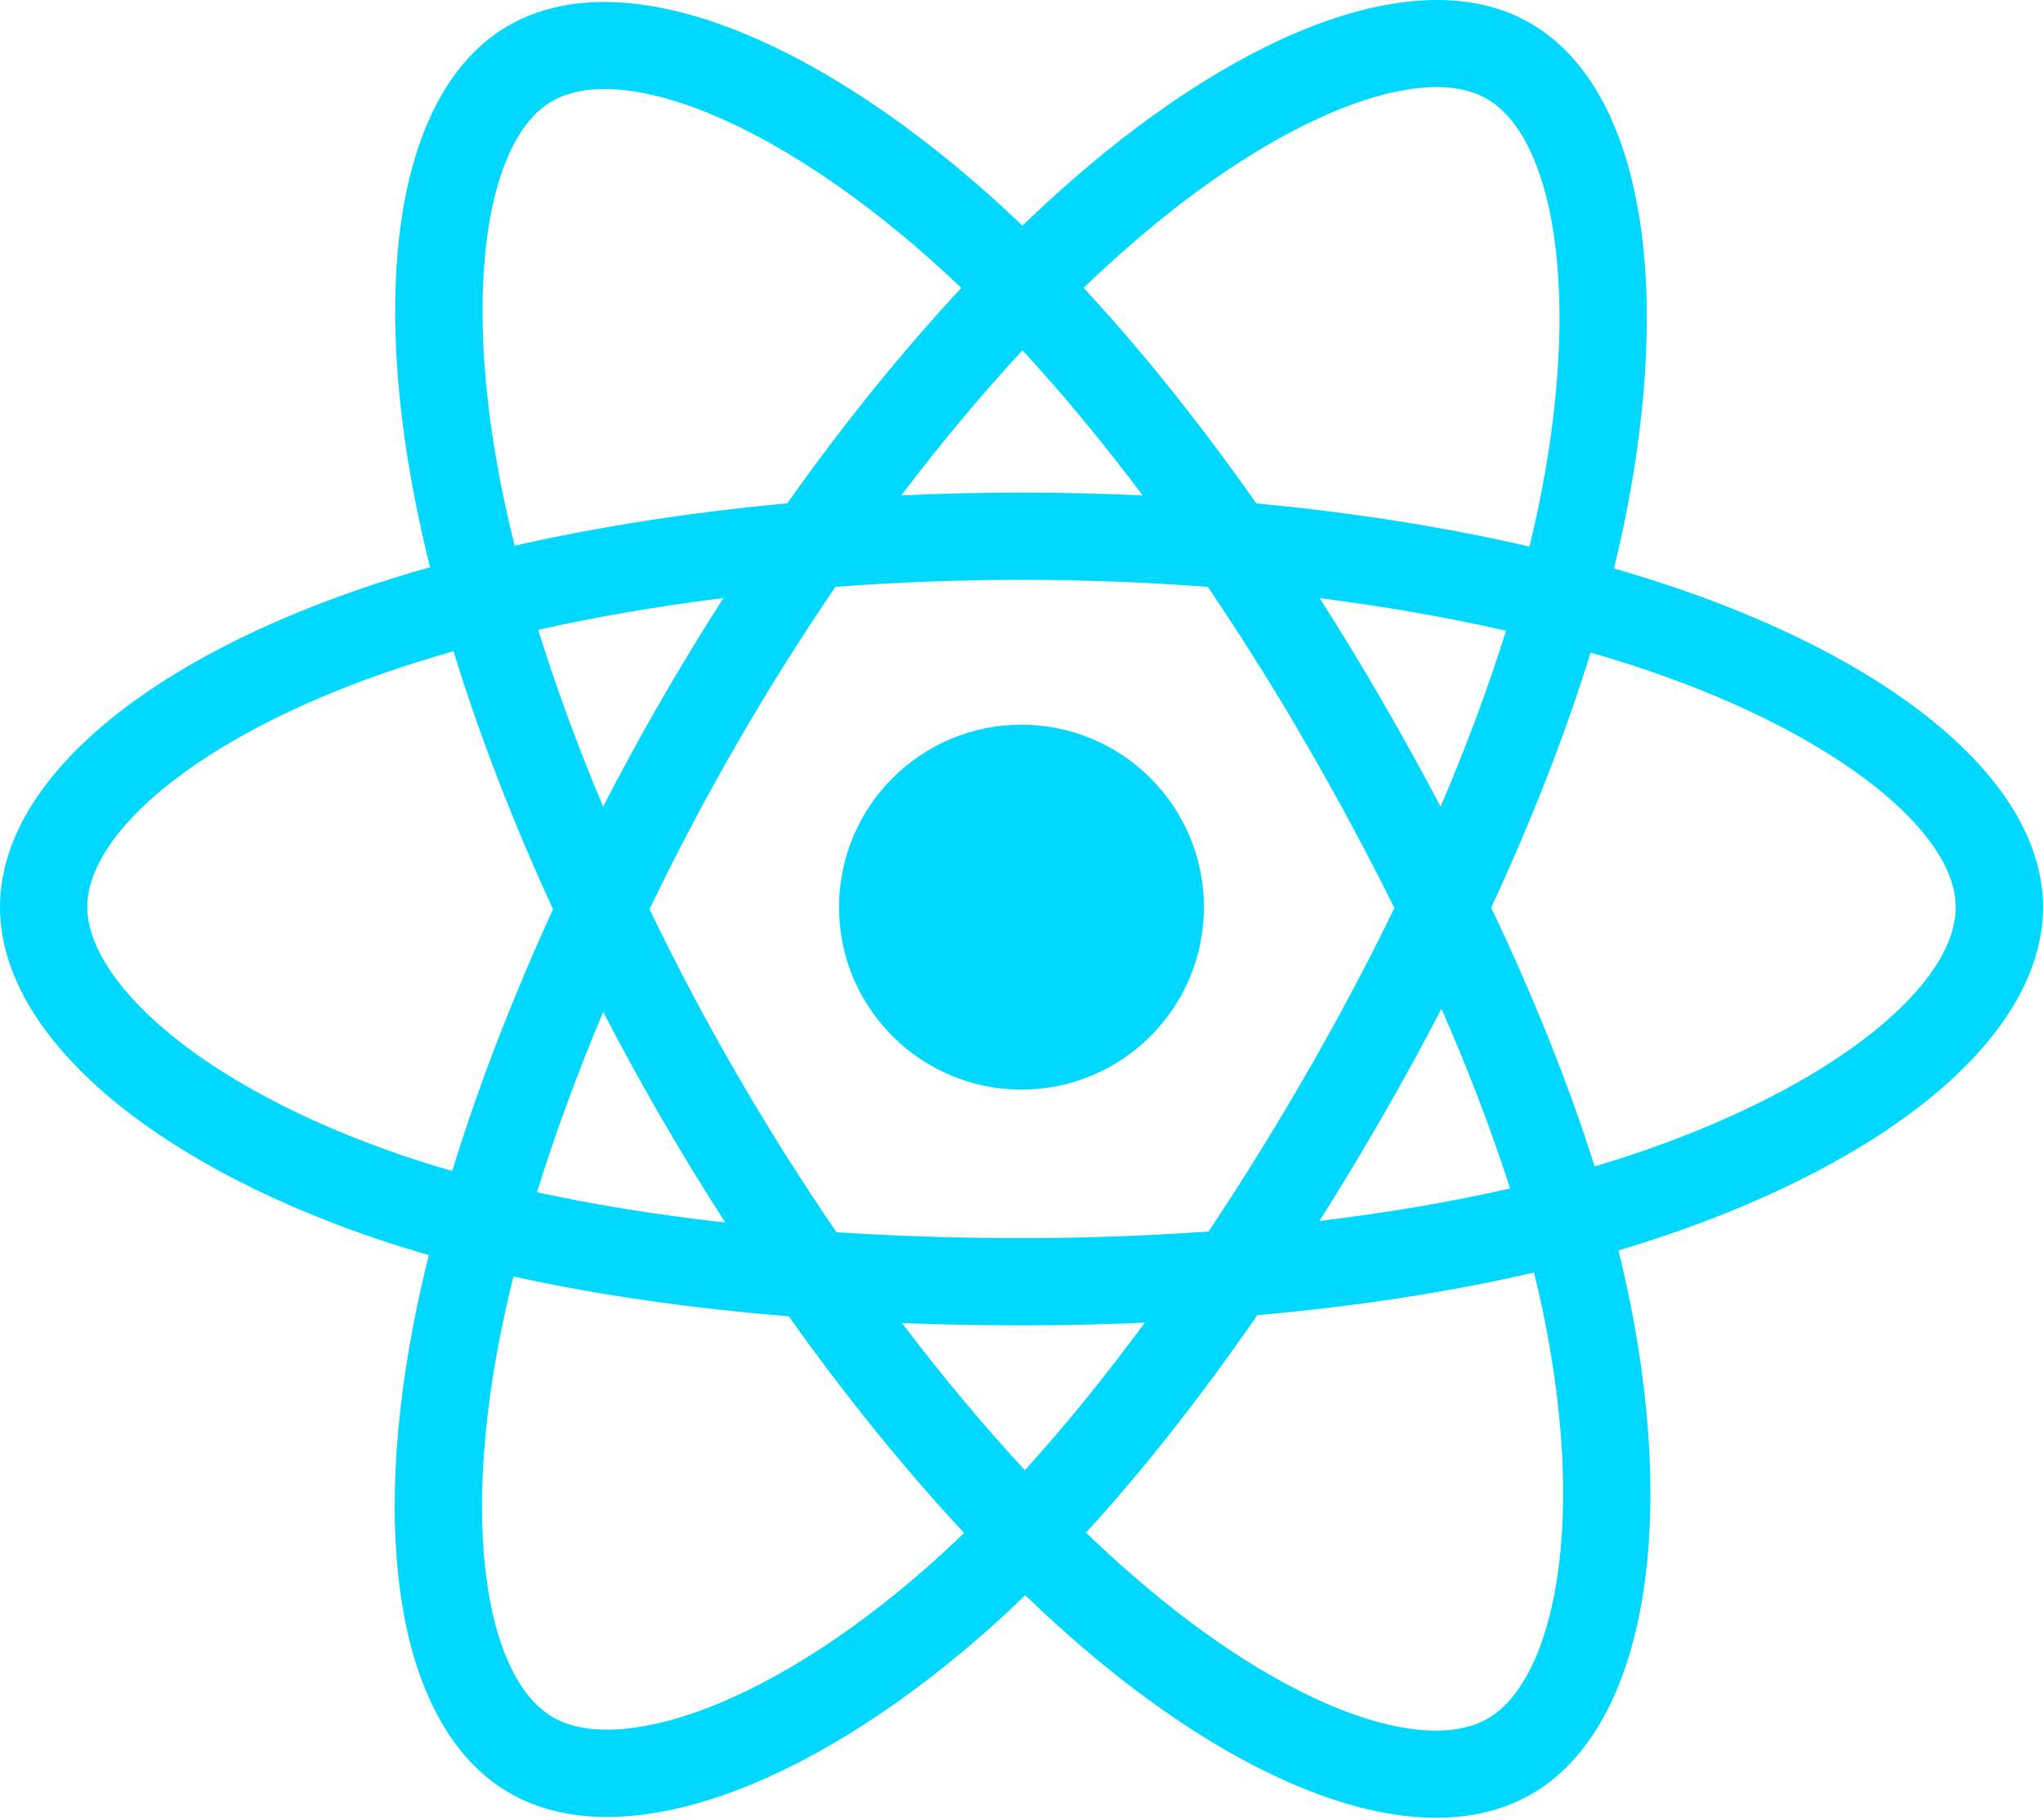
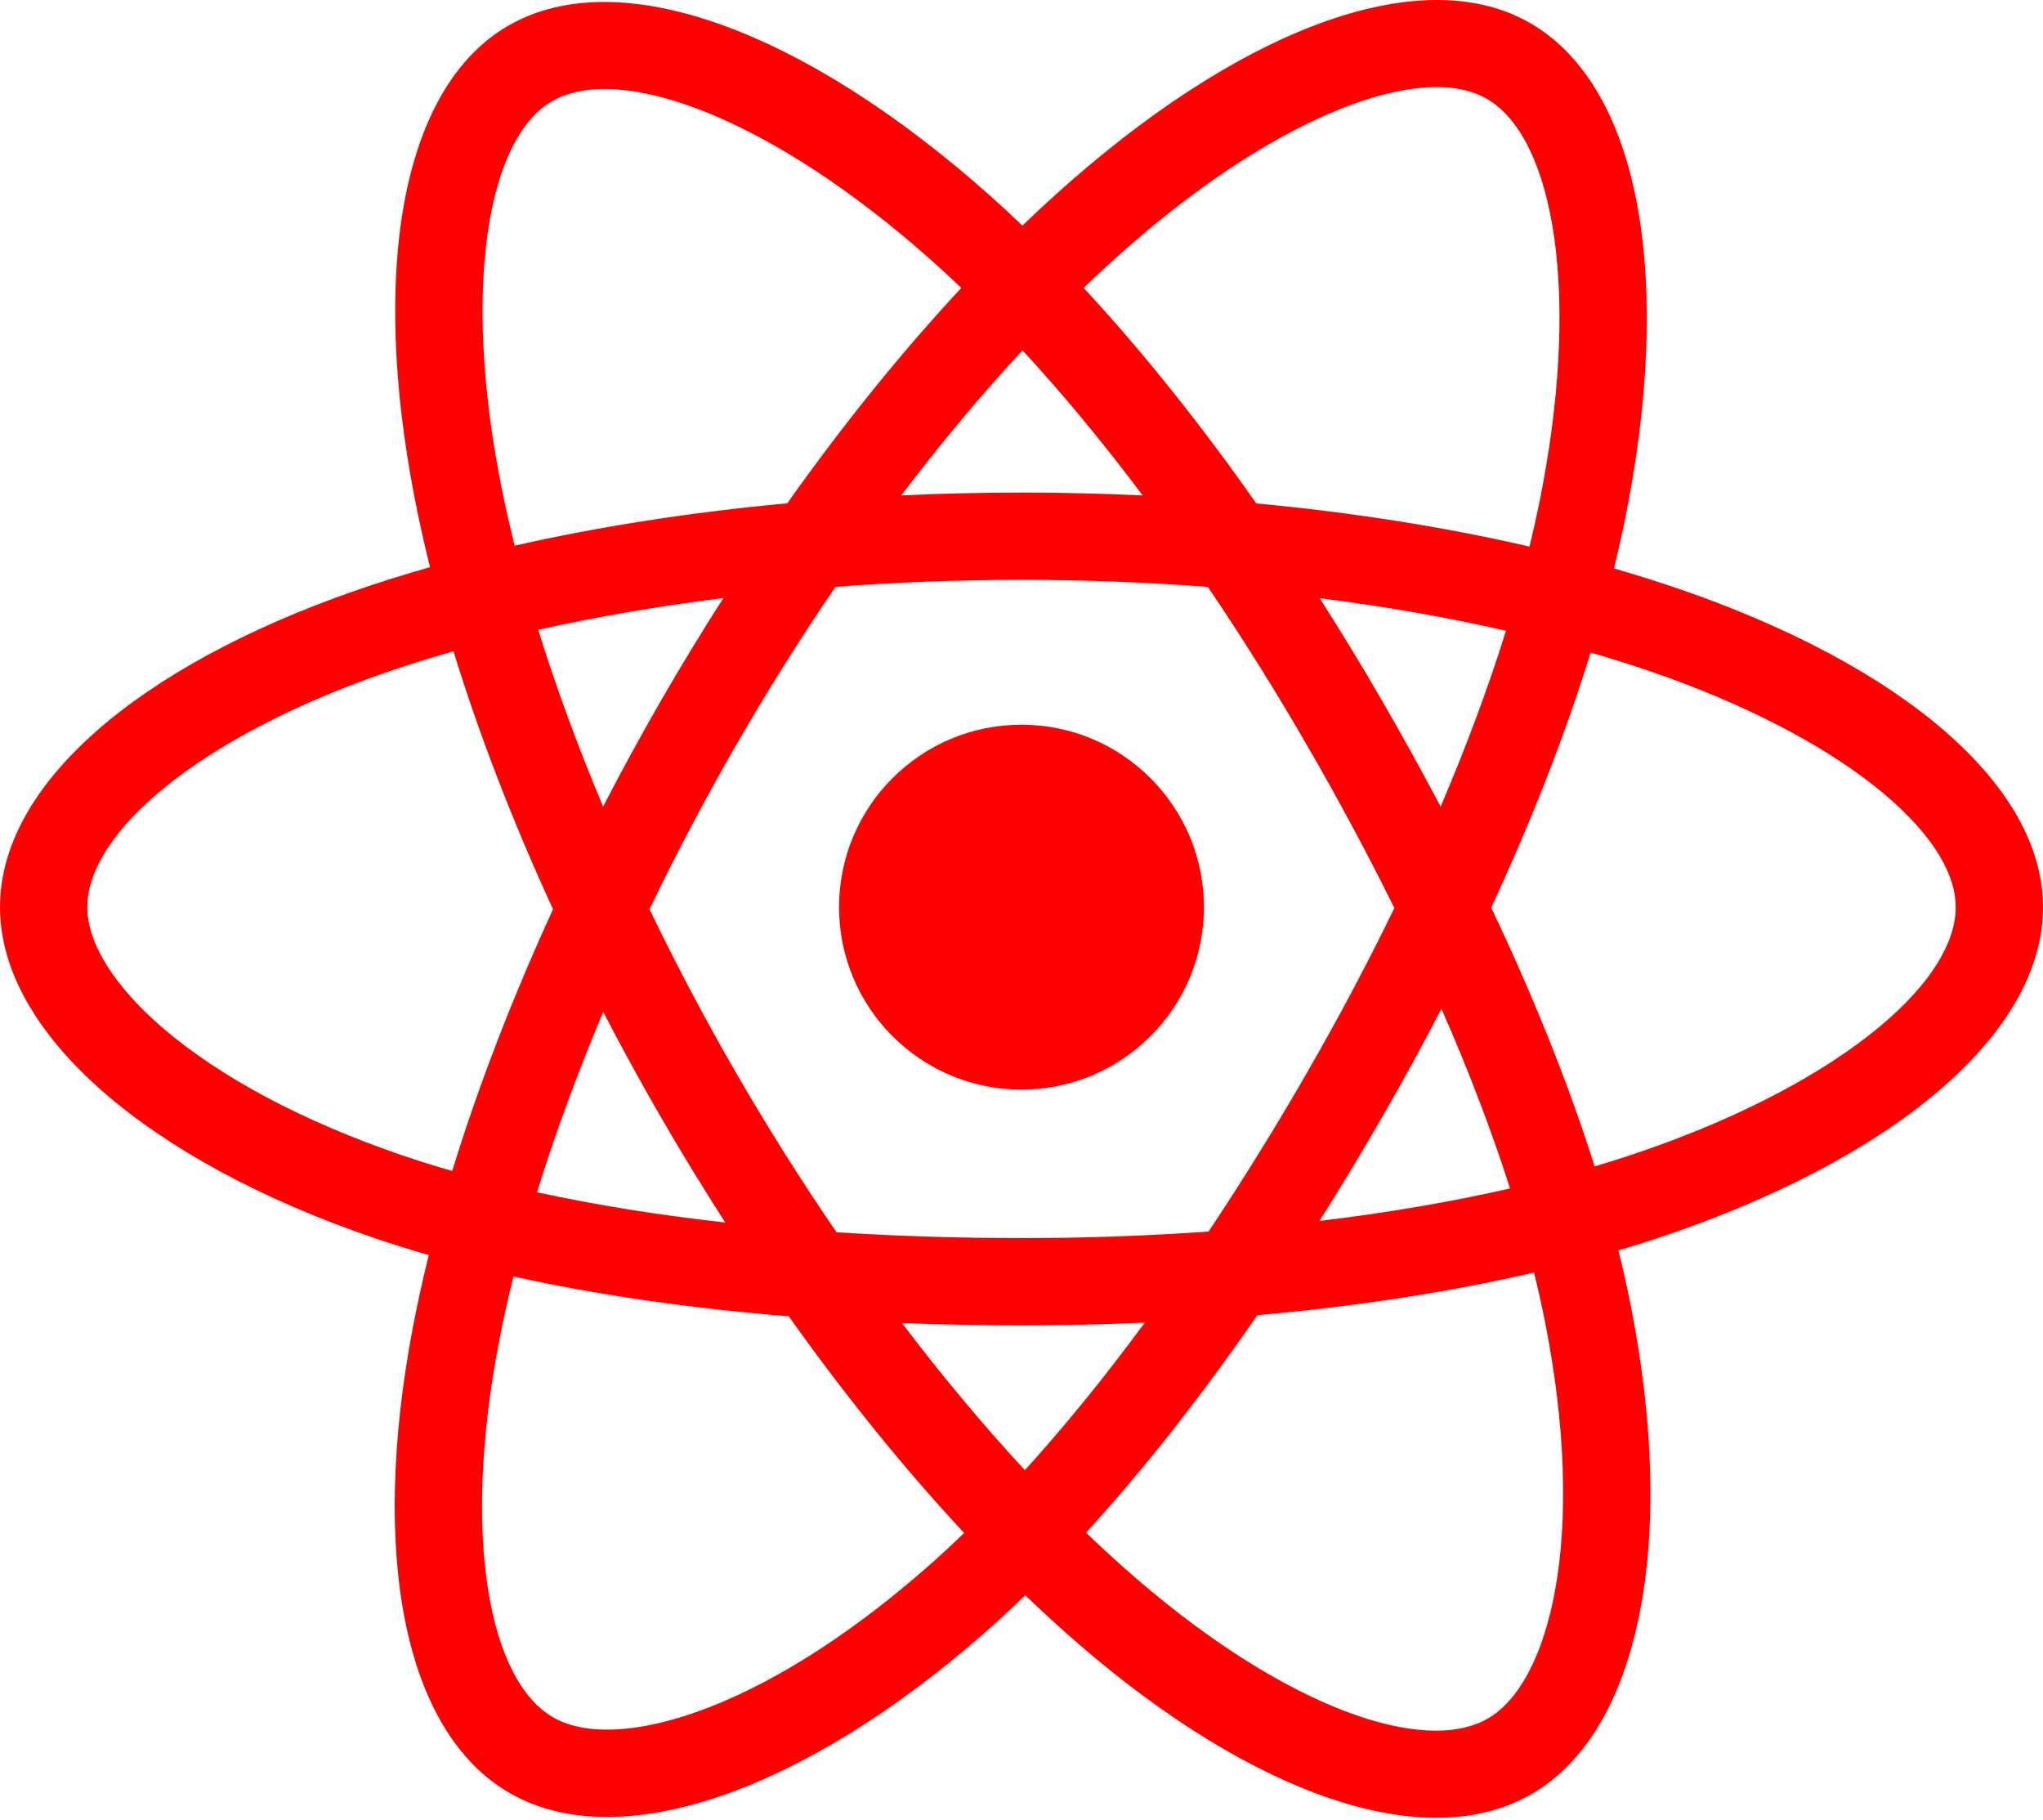
<svg xmlns="http://www.w3.org/2000/svg" aria-hidden="true" role="img" class="iconify iconify--logos" width="35.93" height="32" preserveAspectRatio="xMidYMid meet" viewBox="0 0 256 228">
-   <path fill="#00D8FF" d="M210.483 73.824a171.49 171.49 0 0 0-8.24-2.597c.465-1.9.893-3.777 1.273-5.621c6.238-30.281 2.16-54.676-11.769-62.708c-13.355-7.7-35.196.329-57.254 19.526a171.23 171.23 0 0 0-6.375 5.848a155.866 155.866 0 0 0-4.241-3.917C100.759 3.829 77.587-4.822 63.673 3.233C50.33 10.957 46.379 33.89 51.995 62.588a170.974 170.974 0 0 0 1.892 8.48c-3.28.932-6.445 1.924-9.474 2.98C17.309 83.498 0 98.307 0 113.668c0 15.865 18.582 31.778 46.812 41.427a145.52 145.52 0 0 0 6.921 2.165a167.467 167.467 0 0 0-2.01 9.138c-5.354 28.2-1.173 50.591 12.134 58.266c13.744 7.926 36.812-.22 59.273-19.855a145.567 145.567 0 0 0 5.342-4.923a168.064 168.064 0 0 0 6.92 6.314c21.758 18.722 43.246 26.282 56.54 18.586c13.731-7.949 18.194-32.003 12.4-61.268a145.016 145.016 0 0 0-1.535-6.842c1.62-.48 3.21-.974 4.76-1.488c29.348-9.723 48.443-25.443 48.443-41.52c0-15.417-17.868-30.326-45.517-39.844Zm-6.365 70.984c-1.4.463-2.836.91-4.3 1.345c-3.24-10.257-7.612-21.163-12.963-32.432c5.106-11 9.31-21.767 12.459-31.957c2.619.758 5.16 1.557 7.61 2.4c23.69 8.156 38.14 20.213 38.14 29.504c0 9.896-15.606 22.743-40.946 31.14Zm-10.514 20.834c2.562 12.94 2.927 24.64 1.23 33.787c-1.524 8.219-4.59 13.698-8.382 15.893c-8.067 4.67-25.32-1.4-43.927-17.412a156.726 156.726 0 0 1-6.437-5.87c7.214-7.889 14.423-17.06 21.459-27.246c12.376-1.098 24.068-2.894 34.671-5.345a134.17 134.17 0 0 1 1.386 6.193ZM87.276 214.515c-7.882 2.783-14.16 2.863-17.955.675c-8.075-4.657-11.432-22.636-6.853-46.752a156.923 156.923 0 0 1 1.869-8.499c10.486 2.32 22.093 3.988 34.498 4.994c7.084 9.967 14.501 19.128 21.976 27.15a134.668 134.668 0 0 1-4.877 4.492c-9.933 8.682-19.886 14.842-28.658 17.94ZM50.35 144.747c-12.483-4.267-22.792-9.812-29.858-15.863c-6.35-5.437-9.555-10.836-9.555-15.216c0-9.322 13.897-21.212 37.076-29.293c2.813-.98 5.757-1.905 8.812-2.773c3.204 10.42 7.406 21.315 12.477 32.332c-5.137 11.18-9.399 22.249-12.634 32.792a134.718 134.718 0 0 1-6.318-1.979Zm12.378-84.26c-4.811-24.587-1.616-43.134 6.425-47.789c8.564-4.958 27.502 2.111 47.463 19.835a144.318 144.318 0 0 1 3.841 3.545c-7.438 7.987-14.787 17.08-21.808 26.988c-12.04 1.116-23.565 2.908-34.161 5.309a160.342 160.342 0 0 1-1.76-7.887Zm110.427 27.268a347.8 347.8 0 0 0-7.785-12.803c8.168 1.033 15.994 2.404 23.343 4.08c-2.206 7.072-4.956 14.465-8.193 22.045a381.151 381.151 0 0 0-7.365-13.322Zm-45.032-43.861c5.044 5.465 10.096 11.566 15.065 18.186a322.04 322.04 0 0 0-30.257-.006c4.974-6.559 10.069-12.652 15.192-18.18ZM82.802 87.83a323.167 323.167 0 0 0-7.227 13.238c-3.184-7.553-5.909-14.98-8.134-22.152c7.304-1.634 15.093-2.97 23.209-3.984a321.524 321.524 0 0 0-7.848 12.897Zm8.081 65.352c-8.385-.936-16.291-2.203-23.593-3.793c2.26-7.3 5.045-14.885 8.298-22.6a321.187 321.187 0 0 0 7.257 13.246c2.594 4.48 5.28 8.868 8.038 13.147Zm37.542 31.03c-5.184-5.592-10.354-11.779-15.403-18.433c4.902.192 9.899.29 14.978.29c5.218 0 10.376-.117 15.453-.343c-4.985 6.774-10.018 12.97-15.028 18.486Zm52.198-57.817c3.422 7.8 6.306 15.345 8.596 22.52c-7.422 1.694-15.436 3.058-23.88 4.071a382.417 382.417 0 0 0 7.859-13.026a347.403 347.403 0 0 0 7.425-13.565Zm-16.898 8.101a358.557 358.557 0 0 1-12.281 19.815a329.4 329.4 0 0 1-23.444.823c-7.967 0-15.716-.248-23.178-.732a310.202 310.202 0 0 1-12.513-19.846h.001a307.41 307.41 0 0 1-10.923-20.627a310.278 310.278 0 0 1 10.89-20.637l-.001.001a307.318 307.318 0 0 1 12.413-19.761c7.613-.576 15.42-.876 23.31-.876H128c7.926 0 15.743.303 23.354.883a329.357 329.357 0 0 1 12.335 19.695a358.489 358.489 0 0 1 11.036 20.54a329.472 329.472 0 0 1-11 20.722Zm22.56-122.124c8.572 4.944 11.906 24.881 6.52 51.026c-.344 1.668-.73 3.367-1.15 5.09c-10.622-2.452-22.155-4.275-34.23-5.408c-7.034-10.017-14.323-19.124-21.64-27.008a160.789 160.789 0 0 1 5.888-5.4c18.9-16.447 36.564-22.941 44.612-18.3ZM128 90.808c12.625 0 22.86 10.235 22.86 22.86s-10.235 22.86-22.86 22.86s-22.86-10.235-22.86-22.86s10.235-22.86 22.86-22.86Z" />
+   <path fill="#f00" d="M210.483 73.824a171.49 171.49 0 0 0-8.24-2.597c.465-1.9.893-3.777 1.273-5.621c6.238-30.281 2.16-54.676-11.769-62.708c-13.355-7.7-35.196.329-57.254 19.526a171.23 171.23 0 0 0-6.375 5.848a155.866 155.866 0 0 0-4.241-3.917C100.759 3.829 77.587-4.822 63.673 3.233C50.33 10.957 46.379 33.89 51.995 62.588a170.974 170.974 0 0 0 1.892 8.48c-3.28.932-6.445 1.924-9.474 2.98C17.309 83.498 0 98.307 0 113.668c0 15.865 18.582 31.778 46.812 41.427a145.52 145.52 0 0 0 6.921 2.165a167.467 167.467 0 0 0-2.01 9.138c-5.354 28.2-1.173 50.591 12.134 58.266c13.744 7.926 36.812-.22 59.273-19.855a145.567 145.567 0 0 0 5.342-4.923a168.064 168.064 0 0 0 6.92 6.314c21.758 18.722 43.246 26.282 56.54 18.586c13.731-7.949 18.194-32.003 12.4-61.268a145.016 145.016 0 0 0-1.535-6.842c1.62-.48 3.21-.974 4.76-1.488c29.348-9.723 48.443-25.443 48.443-41.52c0-15.417-17.868-30.326-45.517-39.844Zm-6.365 70.984c-1.4.463-2.836.91-4.3 1.345c-3.24-10.257-7.612-21.163-12.963-32.432c5.106-11 9.31-21.767 12.459-31.957c2.619.758 5.16 1.557 7.61 2.4c23.69 8.156 38.14 20.213 38.14 29.504c0 9.896-15.606 22.743-40.946 31.14Zm-10.514 20.834c2.562 12.94 2.927 24.64 1.23 33.787c-1.524 8.219-4.59 13.698-8.382 15.893c-8.067 4.67-25.32-1.4-43.927-17.412a156.726 156.726 0 0 1-6.437-5.87c7.214-7.889 14.423-17.06 21.459-27.246c12.376-1.098 24.068-2.894 34.671-5.345a134.17 134.17 0 0 1 1.386 6.193ZM87.276 214.515c-7.882 2.783-14.16 2.863-17.955.675c-8.075-4.657-11.432-22.636-6.853-46.752a156.923 156.923 0 0 1 1.869-8.499c10.486 2.32 22.093 3.988 34.498 4.994c7.084 9.967 14.501 19.128 21.976 27.15a134.668 134.668 0 0 1-4.877 4.492c-9.933 8.682-19.886 14.842-28.658 17.94ZM50.35 144.747c-12.483-4.267-22.792-9.812-29.858-15.863c-6.35-5.437-9.555-10.836-9.555-15.216c0-9.322 13.897-21.212 37.076-29.293c2.813-.98 5.757-1.905 8.812-2.773c3.204 10.42 7.406 21.315 12.477 32.332c-5.137 11.18-9.399 22.249-12.634 32.792a134.718 134.718 0 0 1-6.318-1.979Zm12.378-84.26c-4.811-24.587-1.616-43.134 6.425-47.789c8.564-4.958 27.502 2.111 47.463 19.835a144.318 144.318 0 0 1 3.841 3.545c-7.438 7.987-14.787 17.08-21.808 26.988c-12.04 1.116-23.565 2.908-34.161 5.309a160.342 160.342 0 0 1-1.76-7.887Zm110.427 27.268a347.8 347.8 0 0 0-7.785-12.803c8.168 1.033 15.994 2.404 23.343 4.08c-2.206 7.072-4.956 14.465-8.193 22.045a381.151 381.151 0 0 0-7.365-13.322Zm-45.032-43.861c5.044 5.465 10.096 11.566 15.065 18.186a322.04 322.04 0 0 0-30.257-.006c4.974-6.559 10.069-12.652 15.192-18.18ZM82.802 87.83a323.167 323.167 0 0 0-7.227 13.238c-3.184-7.553-5.909-14.98-8.134-22.152c7.304-1.634 15.093-2.97 23.209-3.984a321.524 321.524 0 0 0-7.848 12.897Zm8.081 65.352c-8.385-.936-16.291-2.203-23.593-3.793c2.26-7.3 5.045-14.885 8.298-22.6a321.187 321.187 0 0 0 7.257 13.246c2.594 4.48 5.28 8.868 8.038 13.147Zm37.542 31.03c-5.184-5.592-10.354-11.779-15.403-18.433c4.902.192 9.899.29 14.978.29c5.218 0 10.376-.117 15.453-.343c-4.985 6.774-10.018 12.97-15.028 18.486Zm52.198-57.817c3.422 7.8 6.306 15.345 8.596 22.52c-7.422 1.694-15.436 3.058-23.88 4.071a382.417 382.417 0 0 0 7.859-13.026a347.403 347.403 0 0 0 7.425-13.565Zm-16.898 8.101a358.557 358.557 0 0 1-12.281 19.815a329.4 329.4 0 0 1-23.444.823c-7.967 0-15.716-.248-23.178-.732a310.202 310.202 0 0 1-12.513-19.846h.001a307.41 307.41 0 0 1-10.923-20.627a310.278 310.278 0 0 1 10.89-20.637l-.001.001a307.318 307.318 0 0 1 12.413-19.761c7.613-.576 15.42-.876 23.31-.876H128c7.926 0 15.743.303 23.354.883a329.357 329.357 0 0 1 12.335 19.695a358.489 358.489 0 0 1 11.036 20.54a329.472 329.472 0 0 1-11 20.722Zm22.56-122.124c8.572 4.944 11.906 24.881 6.52 51.026c-.344 1.668-.73 3.367-1.15 5.09c-10.622-2.452-22.155-4.275-34.23-5.408c-7.034-10.017-14.323-19.124-21.64-27.008a160.789 160.789 0 0 1 5.888-5.4c18.9-16.447 36.564-22.941 44.612-18.3ZM128 90.808c12.625 0 22.86 10.235 22.86 22.86s-10.235 22.86-22.86 22.86s-22.86-10.235-22.86-22.86s10.235-22.86 22.86-22.86Z" />
</svg>
